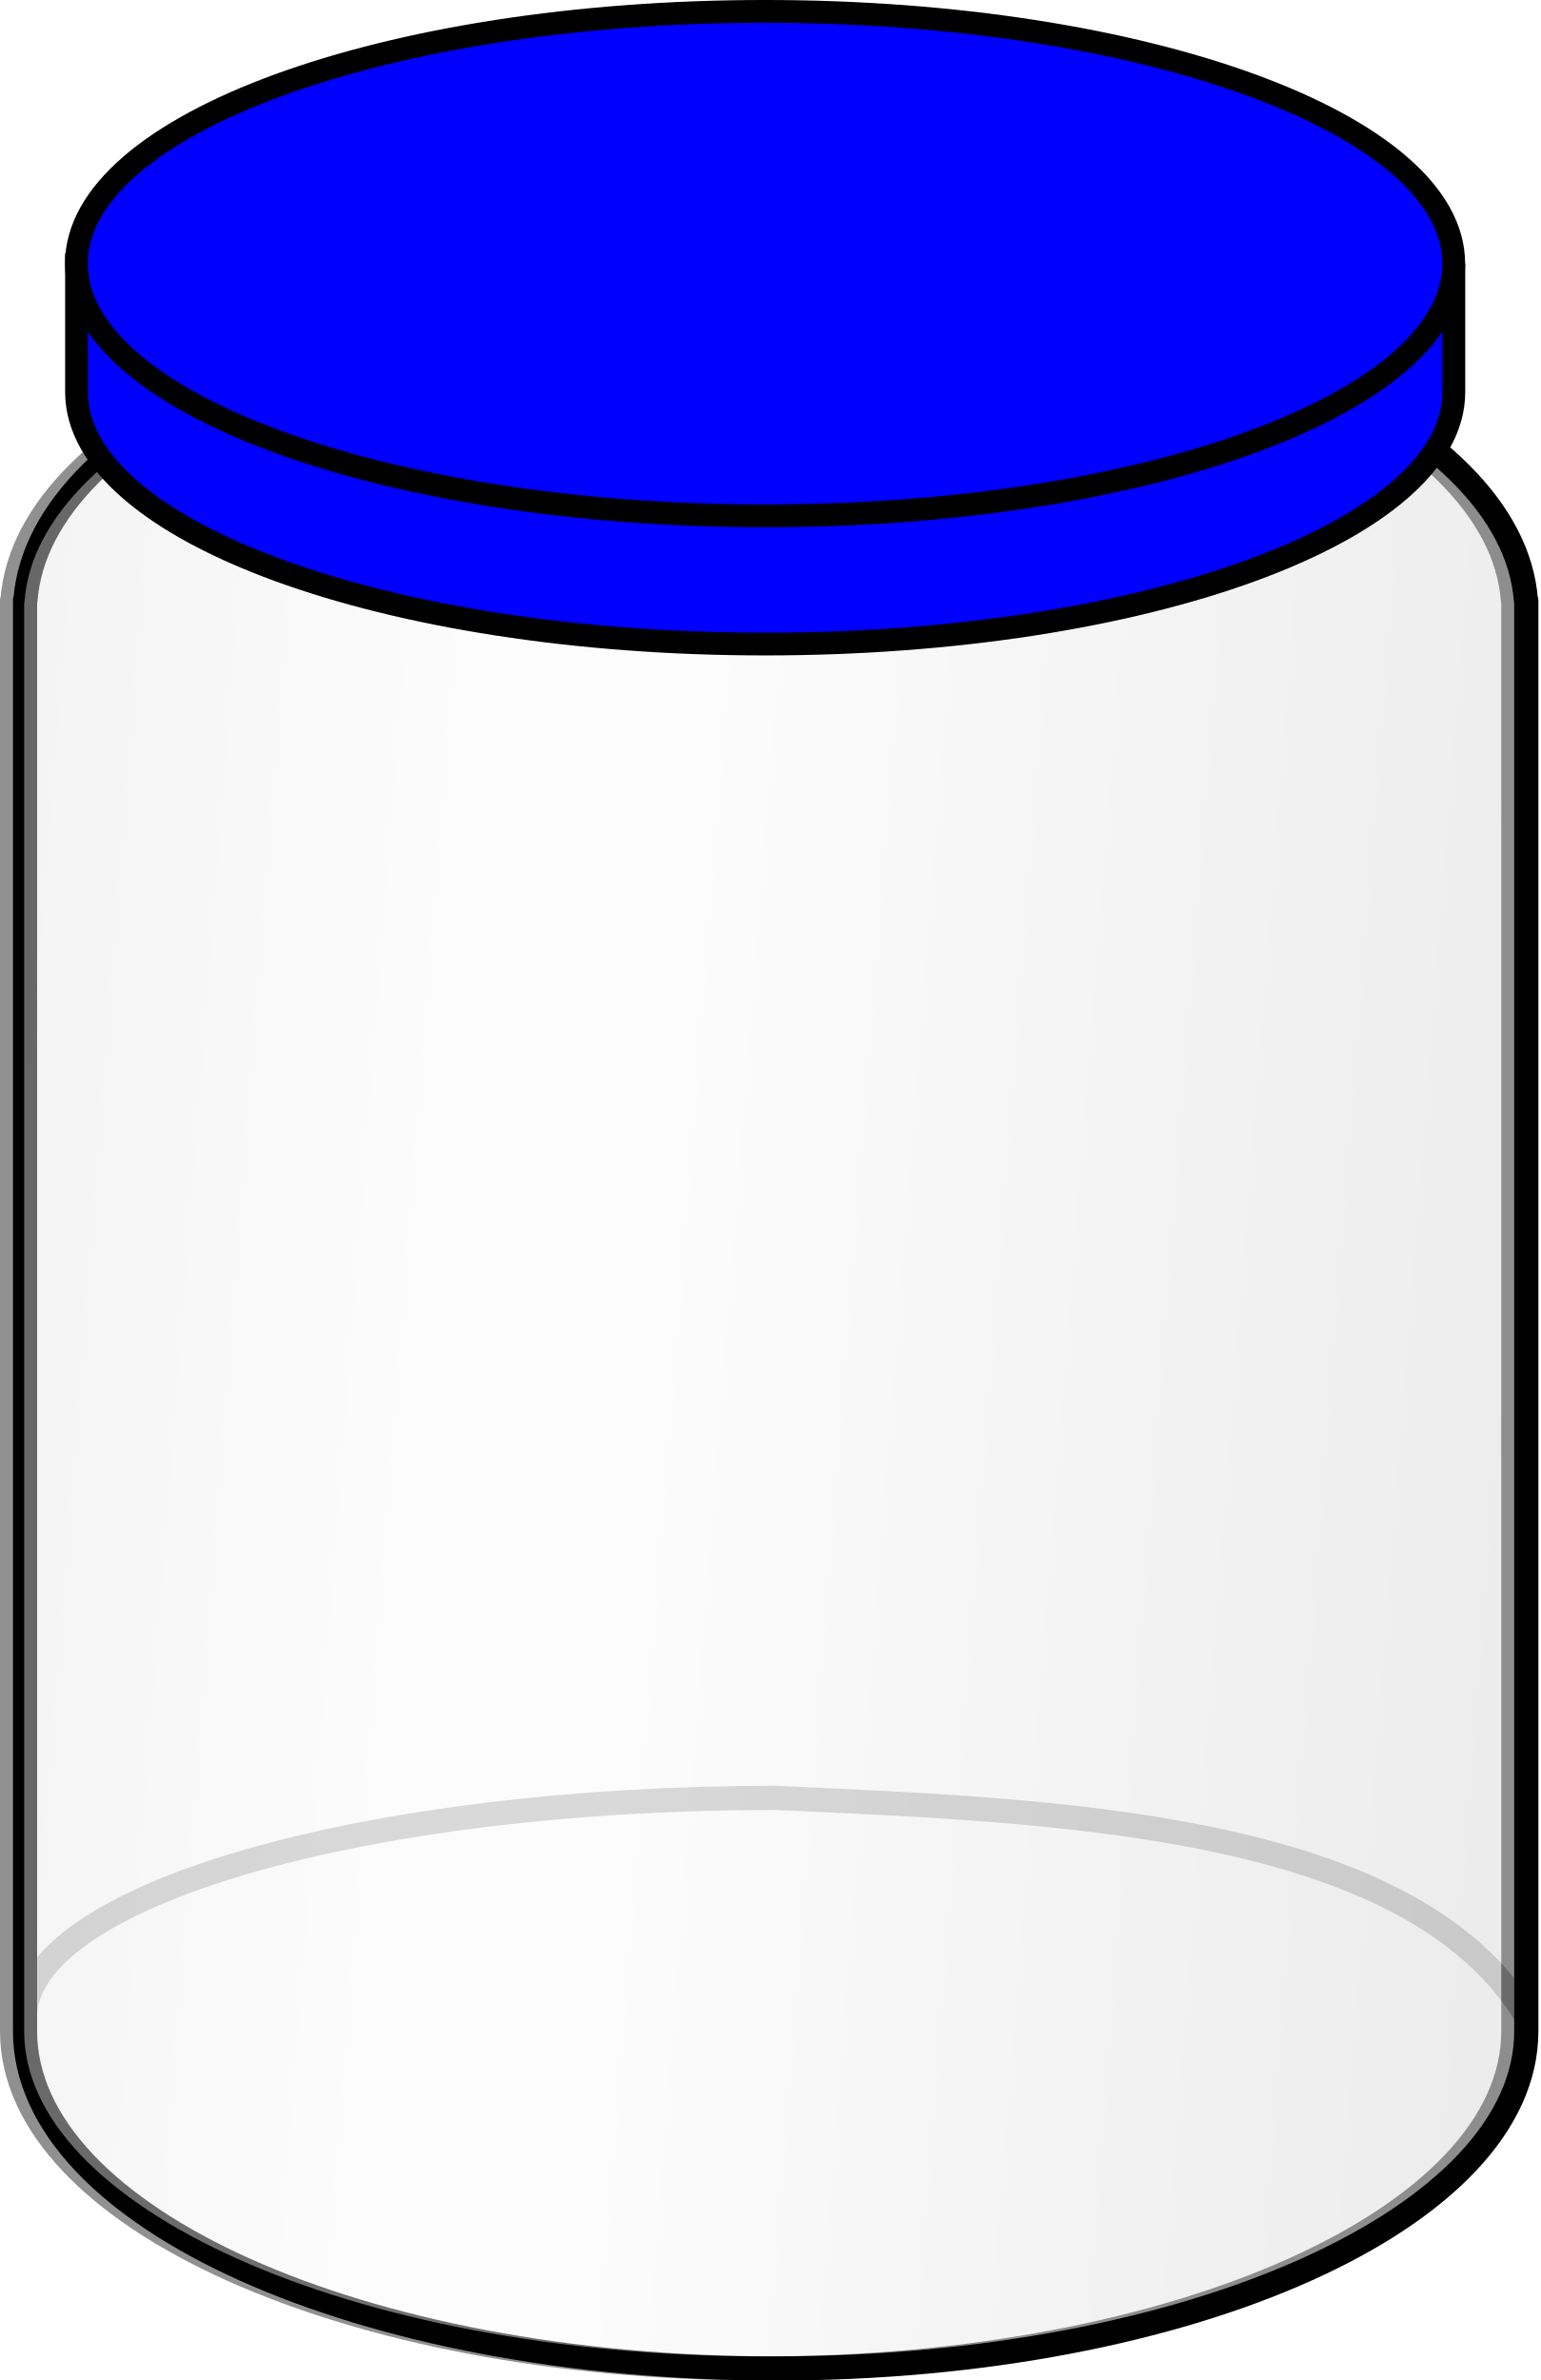
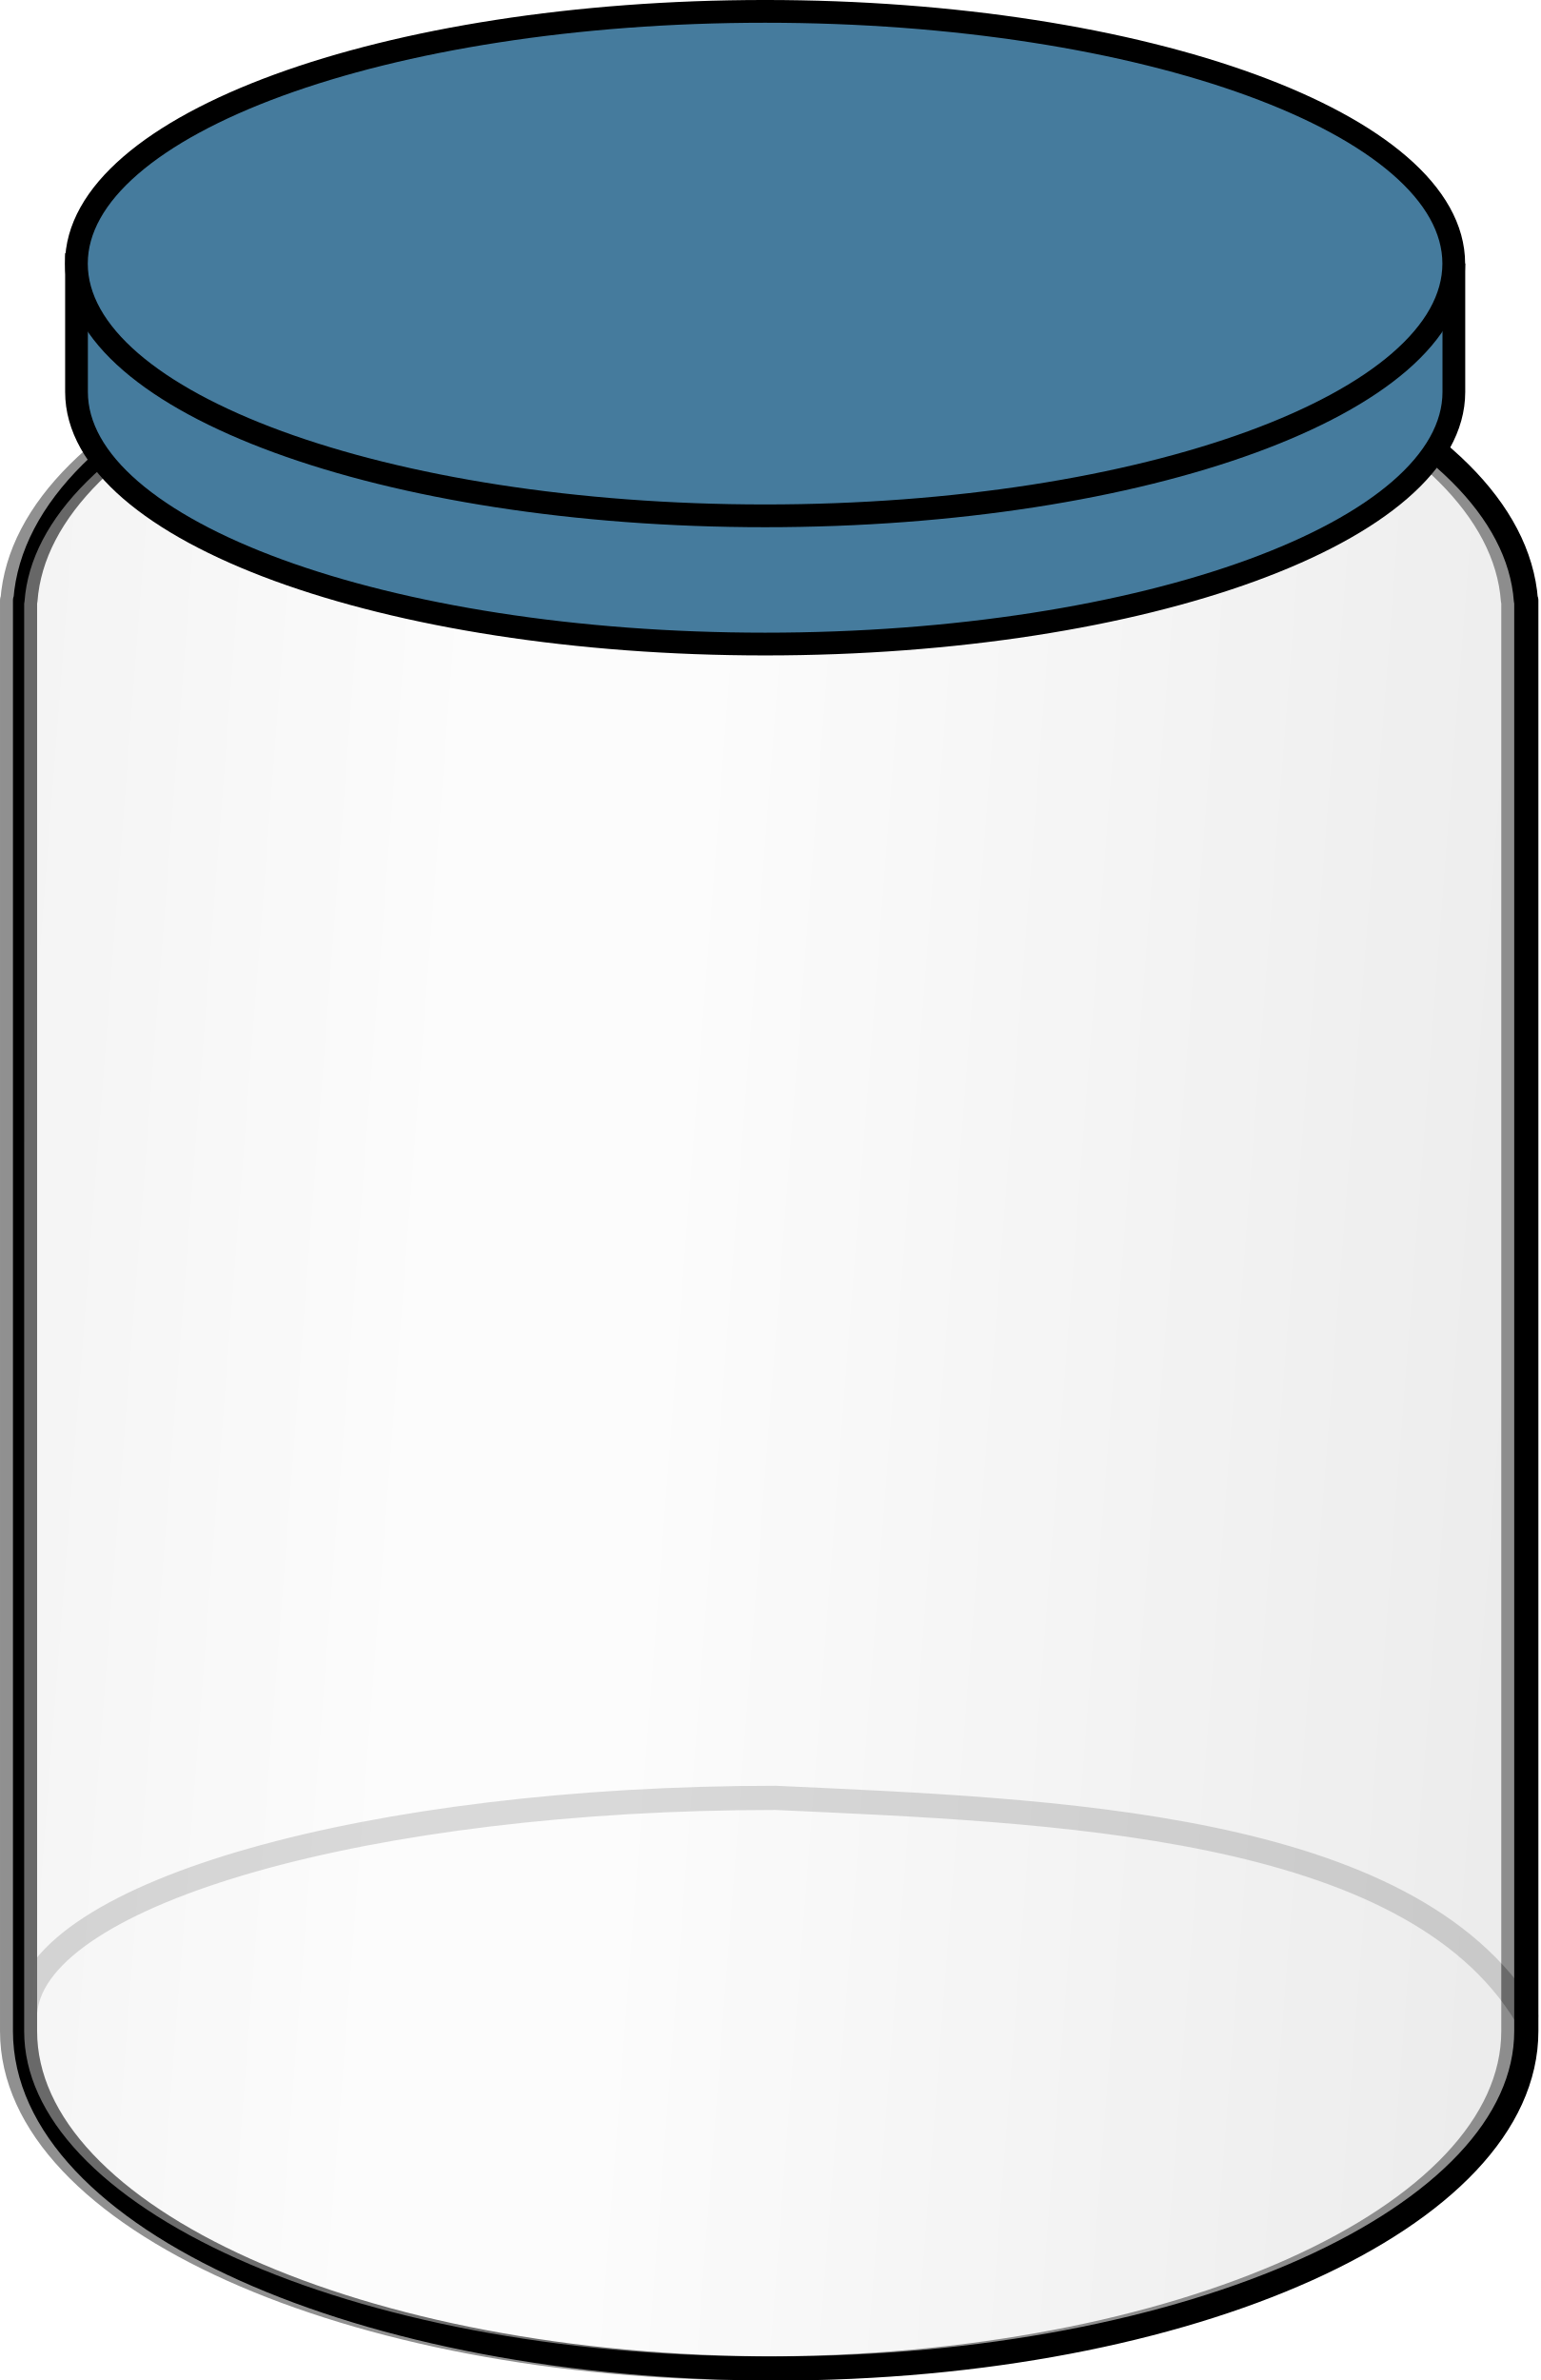
<svg xmlns="http://www.w3.org/2000/svg" xmlns:xlink="http://www.w3.org/1999/xlink" preserveAspectRatio="xMidYMid meet" version="1.0" viewBox="6.0 2.0 119.0 183.8" zoomAndPan="magnify" style="fill: rgb(0, 0, 0);" role="img" aria-label="Empty Jar">
  <defs>
    <linearGradient id="__id48_sjmomhd93e" spreadMethod="reflect" x1="-.352" x2=".332" xlink:actuate="onLoad" xlink:show="other" xlink:type="simple" y1=".594" y2=".668">
      <stop offset="0" style="stop-color: rgb(217, 217, 217);" />
      <stop offset=".9" style="stop-color: rgb(255, 255, 255);" />
      <stop offset="1" style="stop-color: rgb(255, 255, 255);" />
    </linearGradient>
  </defs>
  <g fill-opacity=".164" fill-rule="evenodd" stroke="#000" stroke-linecap="round" stroke-linejoin="round" stroke-width="1.867">
    <g id="__id49_sjmomhd93e">
      <path d="m65.913 23.177c-31.355 0-56.921 11.212-57.948 25.192h-0.031v110.49c0 14.384 25.973 26.049 57.98 26.049s57.98-11.665 57.98-26.049v-110.49h-0.031c-1.027-13.98-26.593-25.192-57.948-25.192z" style="fill: rgb(217, 217, 217);" />
    </g>
    <path d="m123.89 157.69c-9.054-14.987-36.697-15.862-57.98-16.846-31.355 0-56.921 7.288-57.948 16.376" stroke-opacity=".246" style="fill: none;" />
  </g>
  <path d="m64.913 23.177c-31.355 0-56.921 11.212-57.948 25.192h-0.031v110.49c0 14.384 25.973 26.049 57.98 26.049s57.98-11.665 57.98-26.049v-110.49h-0.031c-1.027-13.98-26.593-25.192-57.948-25.192z" fill-rule="evenodd" opacity=".434" stroke="#000" stroke-linecap="round" stroke-linejoin="round" stroke-width="1.867" style="fill: url(&quot;#__id48_sjmomhd93e&quot;);" />
-   <g id="__id50_sjmomhd93e" stroke="#000" stroke-width="1.757" style="fill: rgb(0, 0, 255);">
+   <g id="__id50_sjmomhd93e" stroke="#000" stroke-width="1.757" style="fill: #457B9D;">
    <path d="m118.3 22.352c-40.848-2.29-60.268-4.045-106.39 0v9.735c-0.002 0.061 0 0.12 0 0.181 0 10.752 23.831 19.47 53.194 19.47s53.194-8.717 53.194-19.47c0-0.061 0.002-0.12 0-0.181v-9.735z" style="fill: inherit;" />
    <path d="m118.29 22.357c0 10.752-23.831 19.479-53.194 19.479s-53.194-8.726-53.194-19.479 23.831-19.479 53.194-19.479 53.194 8.726 53.194 19.479z" style="fill: inherit;" />
  </g>
</svg>
